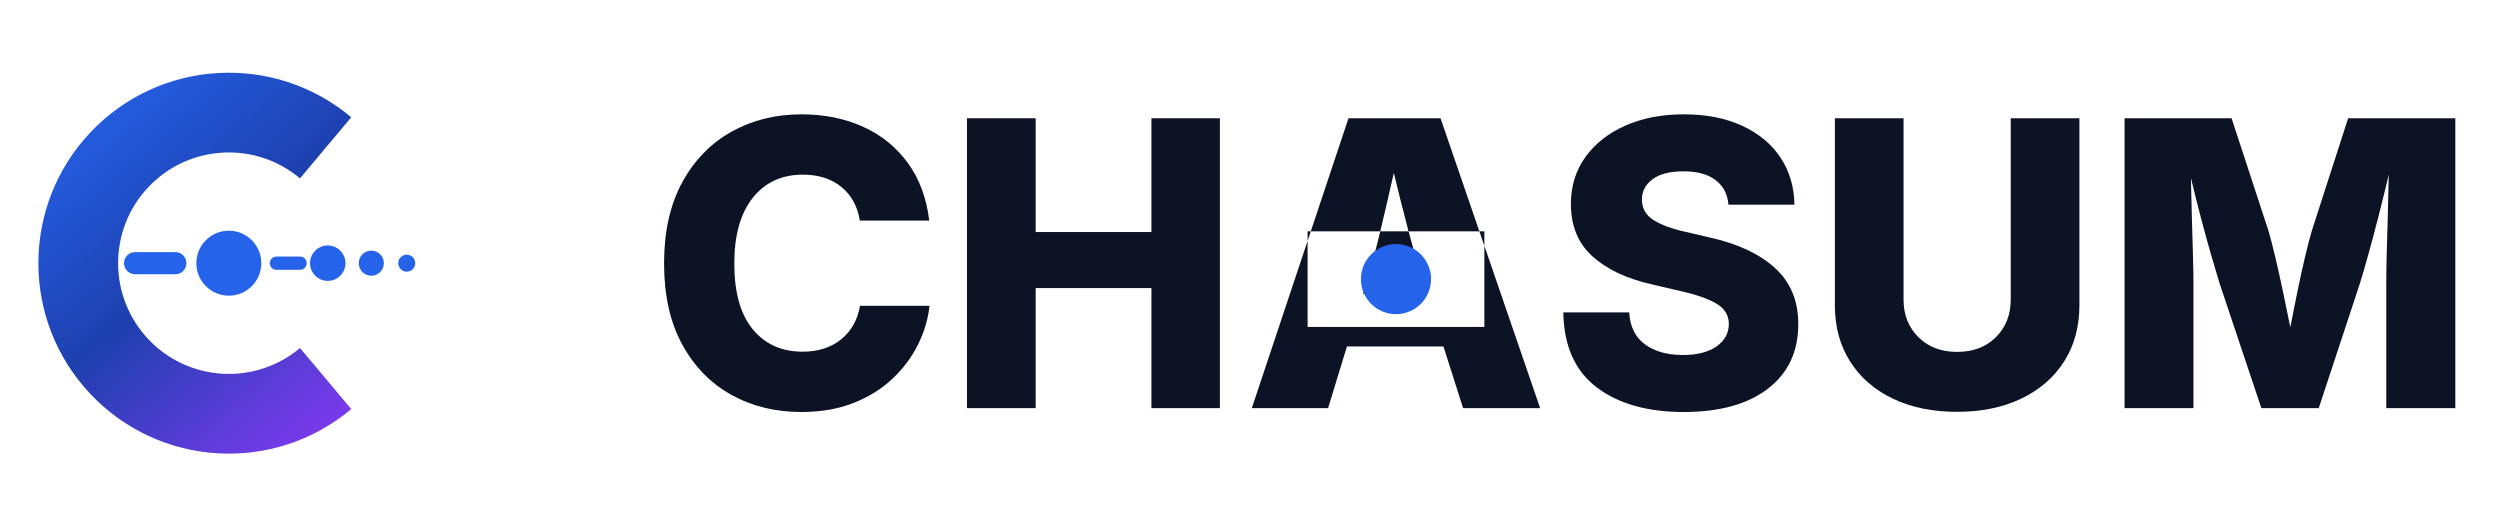
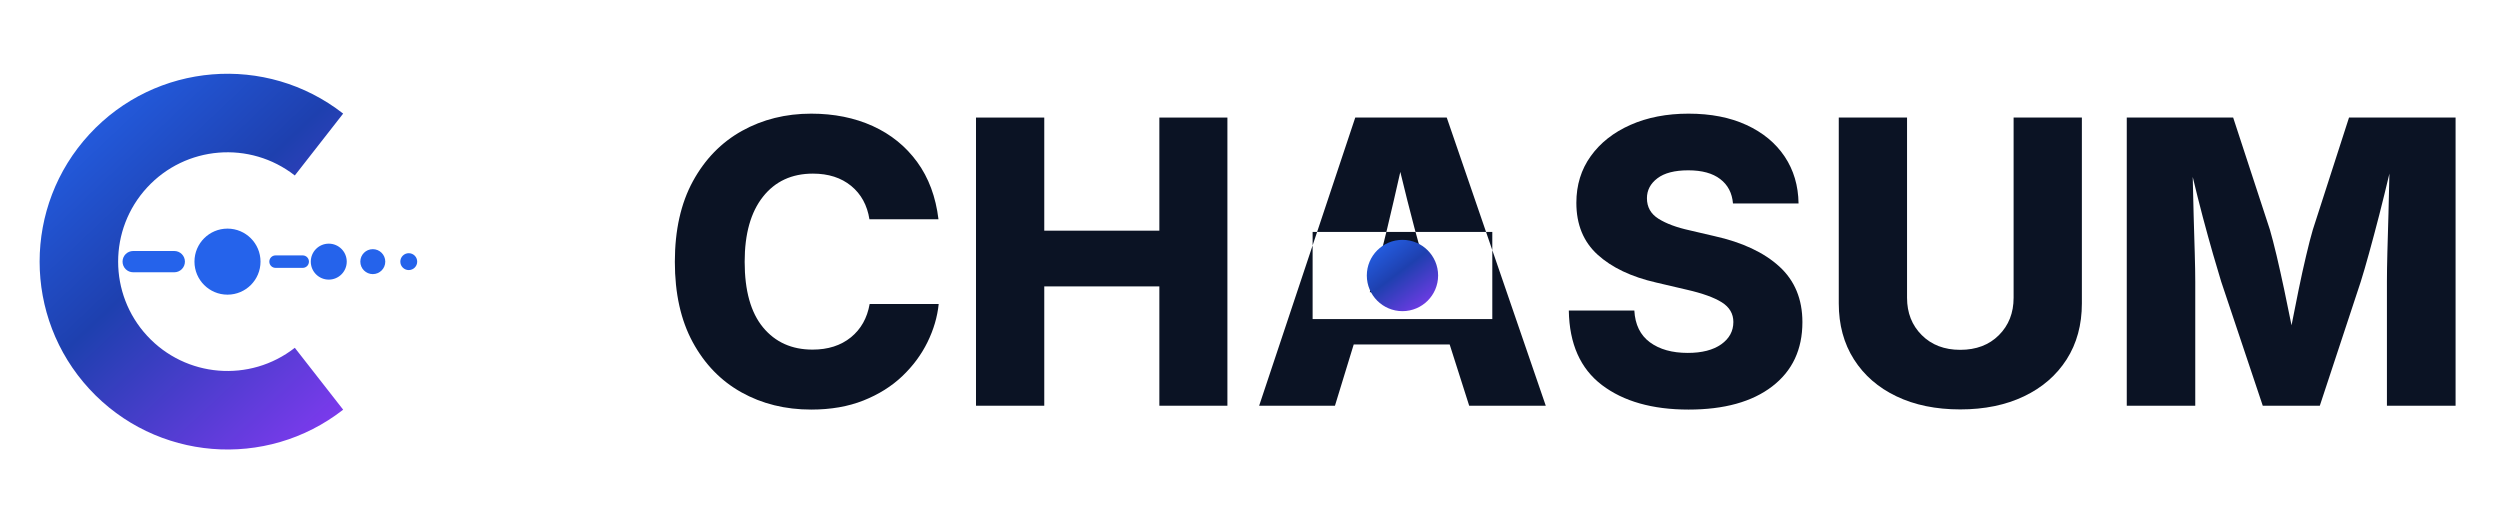
- <svg xmlns="http://www.w3.org/2000/svg" viewBox="0 0 451.766 95.117" fill="none" role="img" aria-label="Chasum">
+ <svg xmlns="http://www.w3.org/2000/svg" viewBox="0 0 454.434 95.117" fill="none" role="img" aria-label="Chasum">
  <g transform="translate(4 4.871)">
-     <svg width="96.047" height="85.375" viewBox="0 0 72 64">
+     <svg width="98.715" height="85.375" viewBox="0 0 74 64">
      <defs>
-         <linearGradient id="cd-g" x1="15%" y1="0%" x2="85%" y2="100%">
+         <linearGradient id="cd-g" x1="12%" y1="0%" x2="88%" y2="100%">
          <stop offset="0%" stop-color="#2563EB" />
-           <stop offset="50%" stop-color="#1E40AF" />
+           <stop offset="45%" stop-color="#1E40AF" />
          <stop offset="100%" stop-color="#7C3AED" />
        </linearGradient>
      </defs>
-       <path fill="url(#cd-g)" d="M 44.584 12.236 A 25.8 25.8 0 1 0 44.584 51.764 L 37.642 43.491 A 15 15 0 1 1 37.642 20.509 Z" />
-       <rect x="13.8" y="30.5" width="8.45" height="3" rx="1.5" fill="#2563EB" />
-       <circle cx="28" cy="32" r="4.4" fill="#2563EB" />
-       <rect x="33.55" y="31.1" width="5.0" height="1.8" rx="0.9" fill="#2563EB" />
-       <circle cx="41.4" cy="32" r="2.4" fill="#2563EB" />
-       <circle cx="47.3" cy="32" r="1.7" fill="#2563EB" />
-       <circle cx="52.1" cy="32" r="1.15" fill="#2563EB" />
+       <path fill="url(#cd-g)" d="M 43.761 11.827 A 25.6 25.6 0 1 0 43.761 52.173 L 37.173 43.741 A 14.9 14.9 0 1 1 37.173 20.259 Z" />
+       <rect x="13.7" y="30.55" width="8.5" height="2.9" rx="1.45" fill="#2563EB" />
+       <circle cx="28" cy="32" r="4.5" fill="#2563EB" />
+       <rect x="33.7" y="31.15" width="5.4" height="1.7" rx="0.85" fill="#2563EB" />
+       <circle cx="41.8" cy="32" r="2.45" fill="#2563EB" />
+       <circle cx="47.8" cy="32" r="1.7" fill="#2563EB" />
+       <circle cx="52.7" cy="32" r="1.15" fill="#2563EB" />
    </svg>
  </g>
-   <g transform="translate(117.122 4)">
+   <g transform="translate(119.79 4)">
    <g transform="translate(0 69.75)">
      <path fill="#0B1324" d="M27.67 0.70Q20.60 0.70 14.99-2.43Q9.39-5.55 6.13-11.55Q2.88-17.54 2.88-26.16Q2.88-34.80 6.17-40.82Q9.46-46.83 15.08-49.96Q20.71-53.09 27.67-53.09Q33.89-53.09 38.85-50.84Q43.80-48.59 46.93-44.30Q50.06-40.01 50.80-33.89L38.25-33.89Q37.65-37.72 34.93-39.96Q32.20-42.19 27.98-42.19Q22.22-42.19 18.90-37.99Q15.57-33.79 15.57-26.16Q15.57-18.28 18.91-14.24Q22.25-10.20 27.91-10.20Q32.13-10.20 34.88-12.43Q37.62-14.66 38.29-18.49L50.84-18.49Q50.48-14.98 48.81-11.57Q47.14-8.16 44.23-5.38Q41.31-2.60 37.16-0.95Q33.01 0.70 27.67 0.70" />
      <path fill="#0B1324" d="M70.03 0L57.62 0L57.62-52.38L70.03-52.38L70.03-31.82L90.95-31.82L90.95-52.38L103.32-52.38L103.32 0L90.95 0L90.95-21.69L70.03-21.69" />
-       <path fill="#0B1324" fill-rule="evenodd" d="M122.87 0L109.09 0L126.56-52.38L143.19-52.38L161.19 0L147.27 0L143.72-11.14L126.28-11.14L122.87 0M129.90-22.89L129.20-20.64L140.70-20.64L139.99-22.89Q138.62-27.39 137.32-32.31Q136.02-37.23 134.75-42.50Q133.56-37.20 132.38-32.27Q131.20-27.35 129.90-22.89 M119.17 -31.951 H151.111 V-14.671 H119.17 Z" />
-       <circle cx="135.141" cy="-23.311" r="6.336" fill="#2563EB" />
+       <defs>
+         <linearGradient id="a107" x1="12%" y1="0%" x2="88%" y2="100%">
+           <stop offset="0%" stop-color="#2563EB" />
+           <stop offset="45%" stop-color="#1E40AF" />
+           <stop offset="100%" stop-color="#7C3AED" />
+         </linearGradient>
+       </defs>
+       <path fill="#0B1324" fill-rule="evenodd" d="M122.87 0L109.09 0L126.56-52.38L143.19-52.38L161.19 0L147.27 0L143.72-11.14L126.28-11.14L122.87 0M129.90-22.89L129.20-20.64L140.70-20.64L139.99-22.89Q138.62-27.39 137.32-32.31Q136.02-37.23 134.75-42.50Q133.56-37.20 132.38-32.27Q131.20-27.35 129.90-22.89 M118.81 -31.591 H151.471 V-15.751 H118.81 Z" />
+       <circle cx="135.141" cy="-23.671" r="6.48" fill="url(#a107)" />
      <path fill="#0B1324" d="M187.14 0.70Q177.29 0.70 171.40-3.76Q165.52-8.23 165.38-17.30L177.29-17.30Q177.50-13.46 180.12-11.53Q182.74-9.60 187-9.60Q190.86-9.60 193.08-11.16Q195.29-12.73 195.29-15.22Q195.29-17.47 193.20-18.79Q191.11-20.11 186.82-21.09L181.27-22.39Q174.48-23.94 170.61-27.46Q166.75-30.97 166.75-36.88Q166.75-41.73 169.37-45.37Q171.98-49.01 176.59-51.05Q181.20-53.09 187.14-53.09Q193.22-53.09 197.68-51.03Q202.15-48.97 204.61-45.30Q207.07-41.62 207.14-36.77L195.22-36.77Q194.98-39.62 192.90-41.20Q190.83-42.79 187.10-42.79Q183.38-42.79 181.48-41.34Q179.58-39.90 179.58-37.72Q179.58-35.30 181.69-33.98Q183.80-32.66 187.31-31.89L191.85-30.83Q199.44-29.14 203.64-25.31Q207.84-21.48 207.84-15.19Q207.84-7.73 202.36-3.52Q196.88 0.70 187.14 0.70" />
      <path fill="#0B1324" d="M236.53 0.67Q229.89 0.67 224.93-1.71Q219.97-4.08 217.21-8.42Q214.45-12.76 214.45-18.60L214.45-52.38L226.86-52.38L226.86-19.62Q226.86-15.50 229.54-12.83Q232.21-10.16 236.53-10.16Q240.89-10.16 243.56-12.83Q246.23-15.50 246.23-19.62L246.23-52.38L258.64-52.38L258.64-18.60Q258.64-12.76 255.87-8.42Q253.09-4.08 248.12-1.71Q243.14 0.67 236.53 0.67" />
      <path fill="#0B1324" d="M279.25 0L266.80 0L266.80-52.38L286.14-52.38L292.82-31.99Q293.34-30.20 294.03-27.32Q294.71-24.43 295.42-21.09Q296.12-17.75 296.75-14.62Q297.35-17.75 298.04-21.08Q298.72-24.40 299.41-27.30Q300.09-30.20 300.62-31.99L307.20-52.38L326.57-52.38L326.57 0L314.09 0L314.09-22.57Q314.09-24.57 314.17-27.83Q314.26-31.08 314.37-34.87Q314.47-38.67 314.54-42.19Q313.66-38.46 312.70-34.70Q311.73-30.94 310.85-27.76Q309.97-24.57 309.34-22.57L301.89 0L291.52 0L283.96-22.57Q283.36-24.50 282.48-27.56Q281.60-30.62 280.63-34.26Q279.67-37.90 278.79-41.59Q278.86-38.14 278.96-34.49Q279.07-30.83 279.16-27.69Q279.25-24.54 279.25-22.57" />
    </g>
  </g>
</svg>
